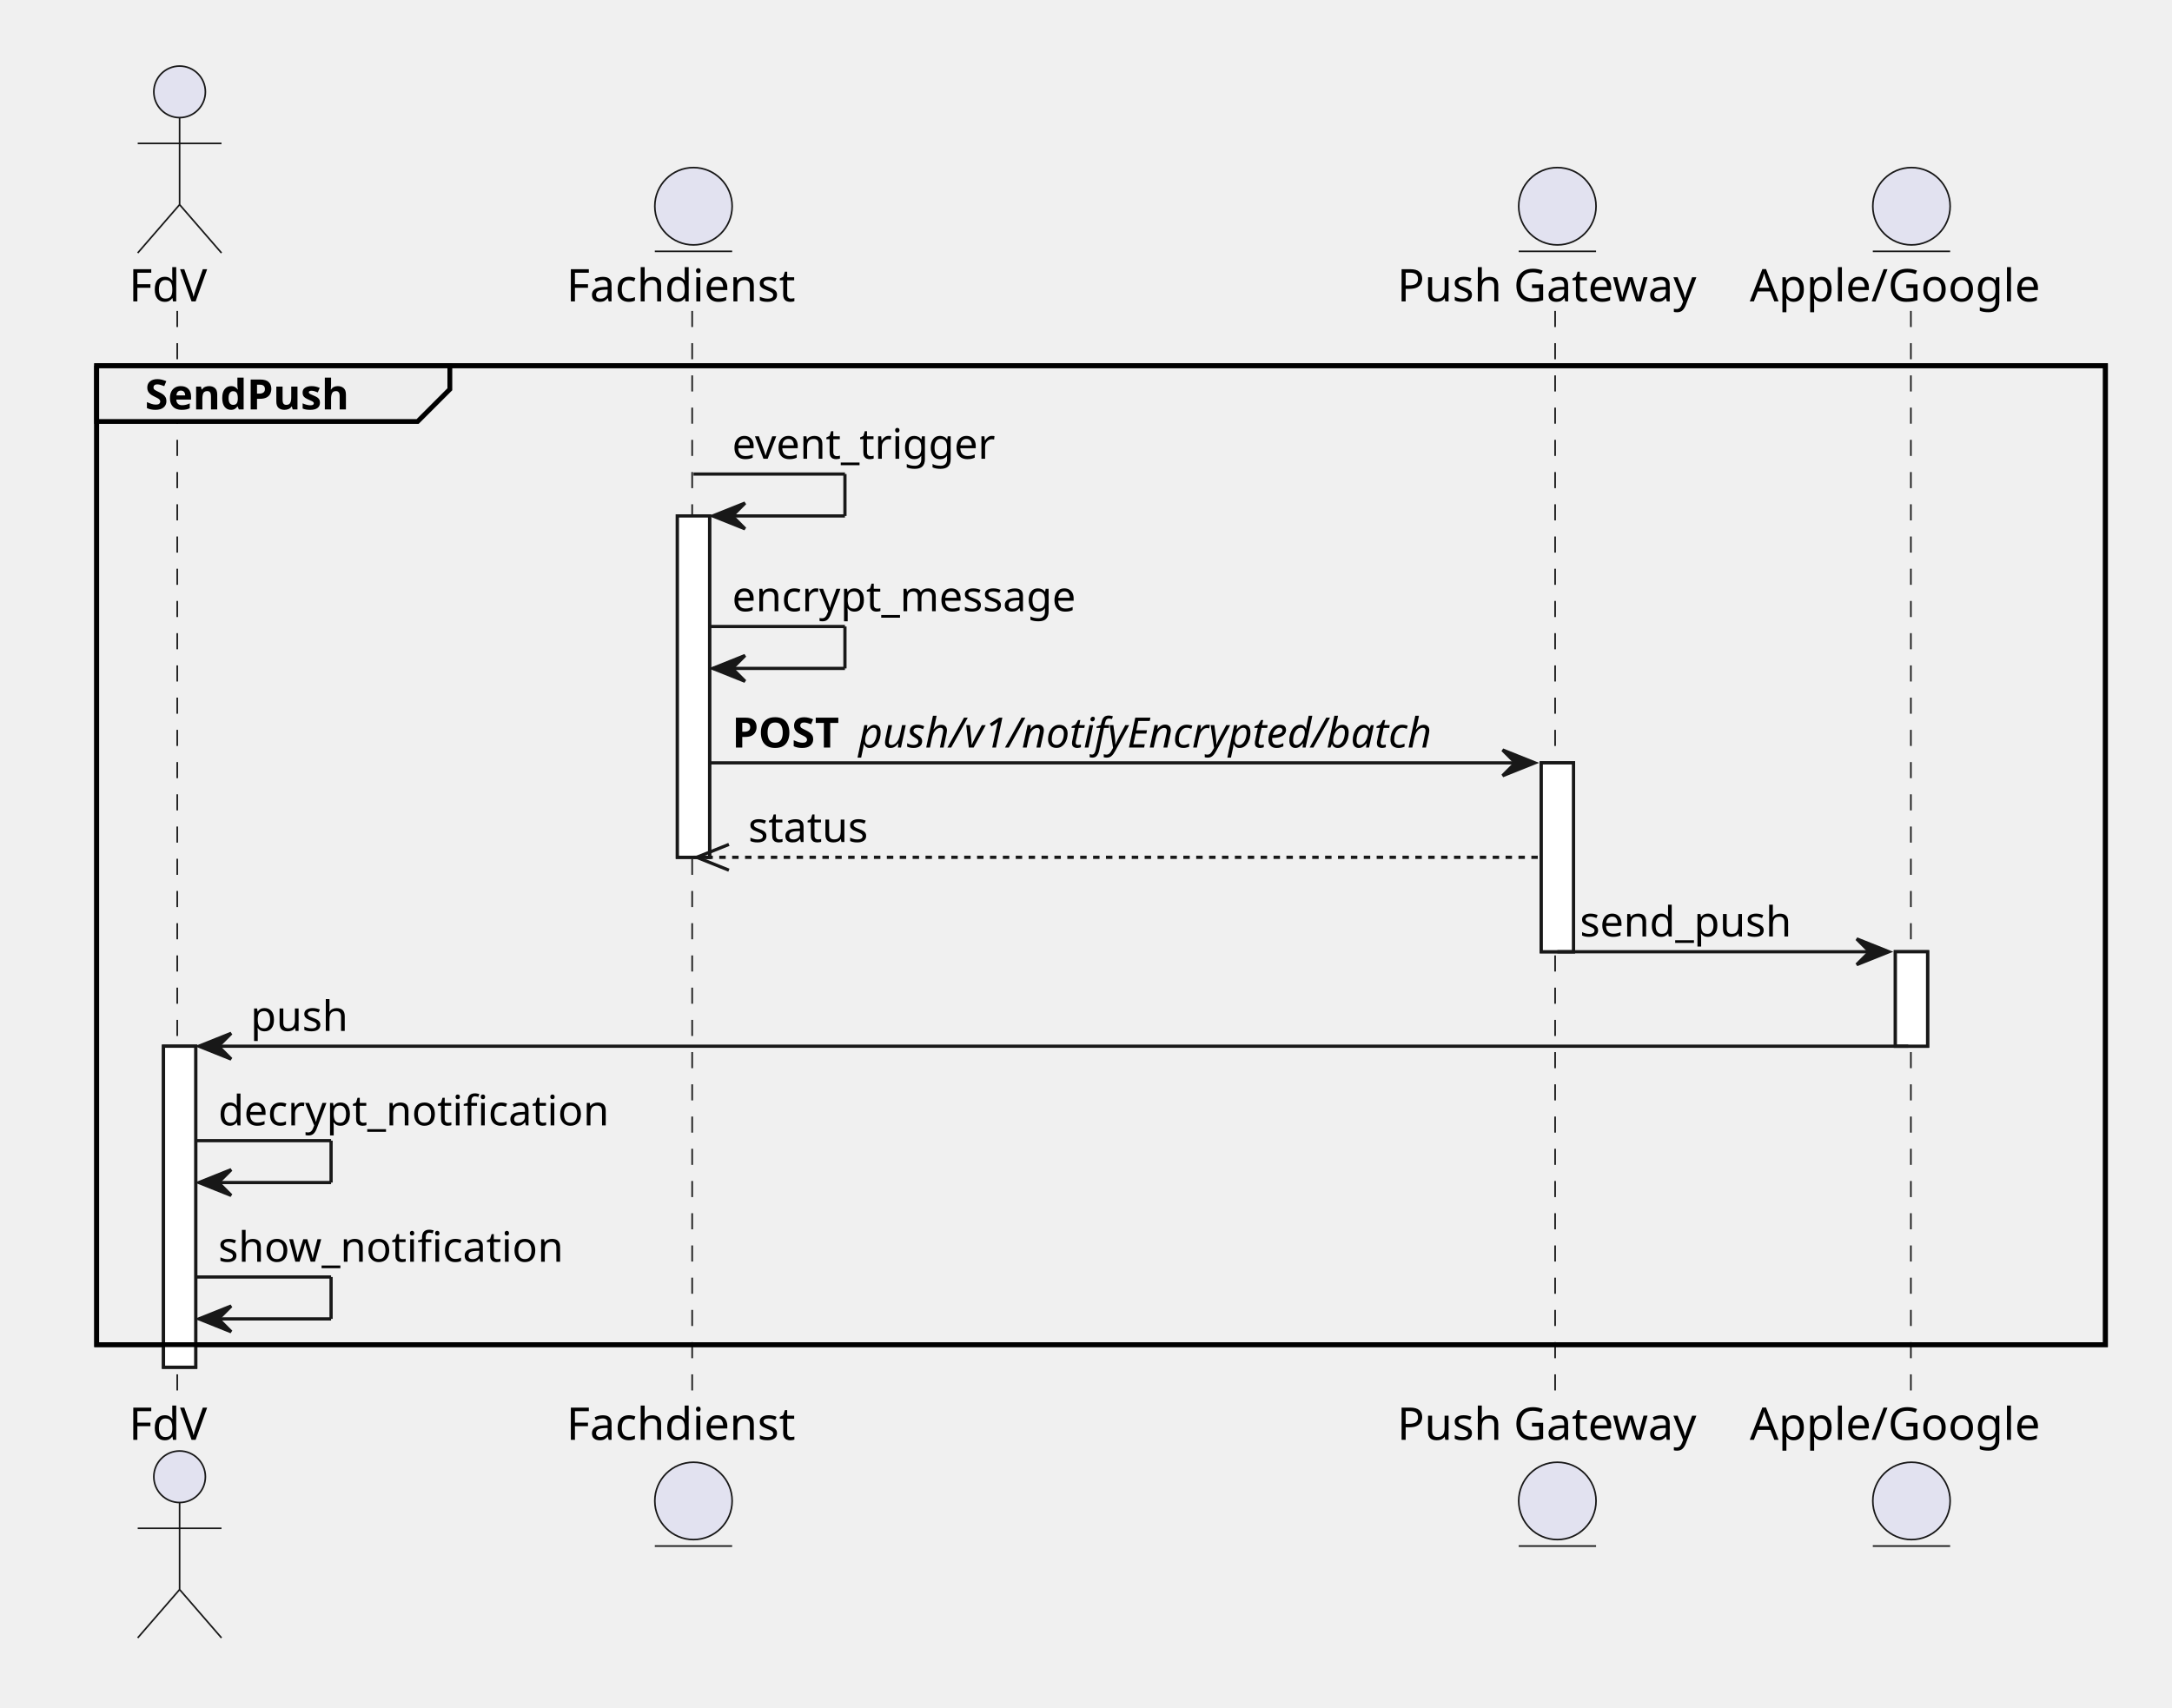
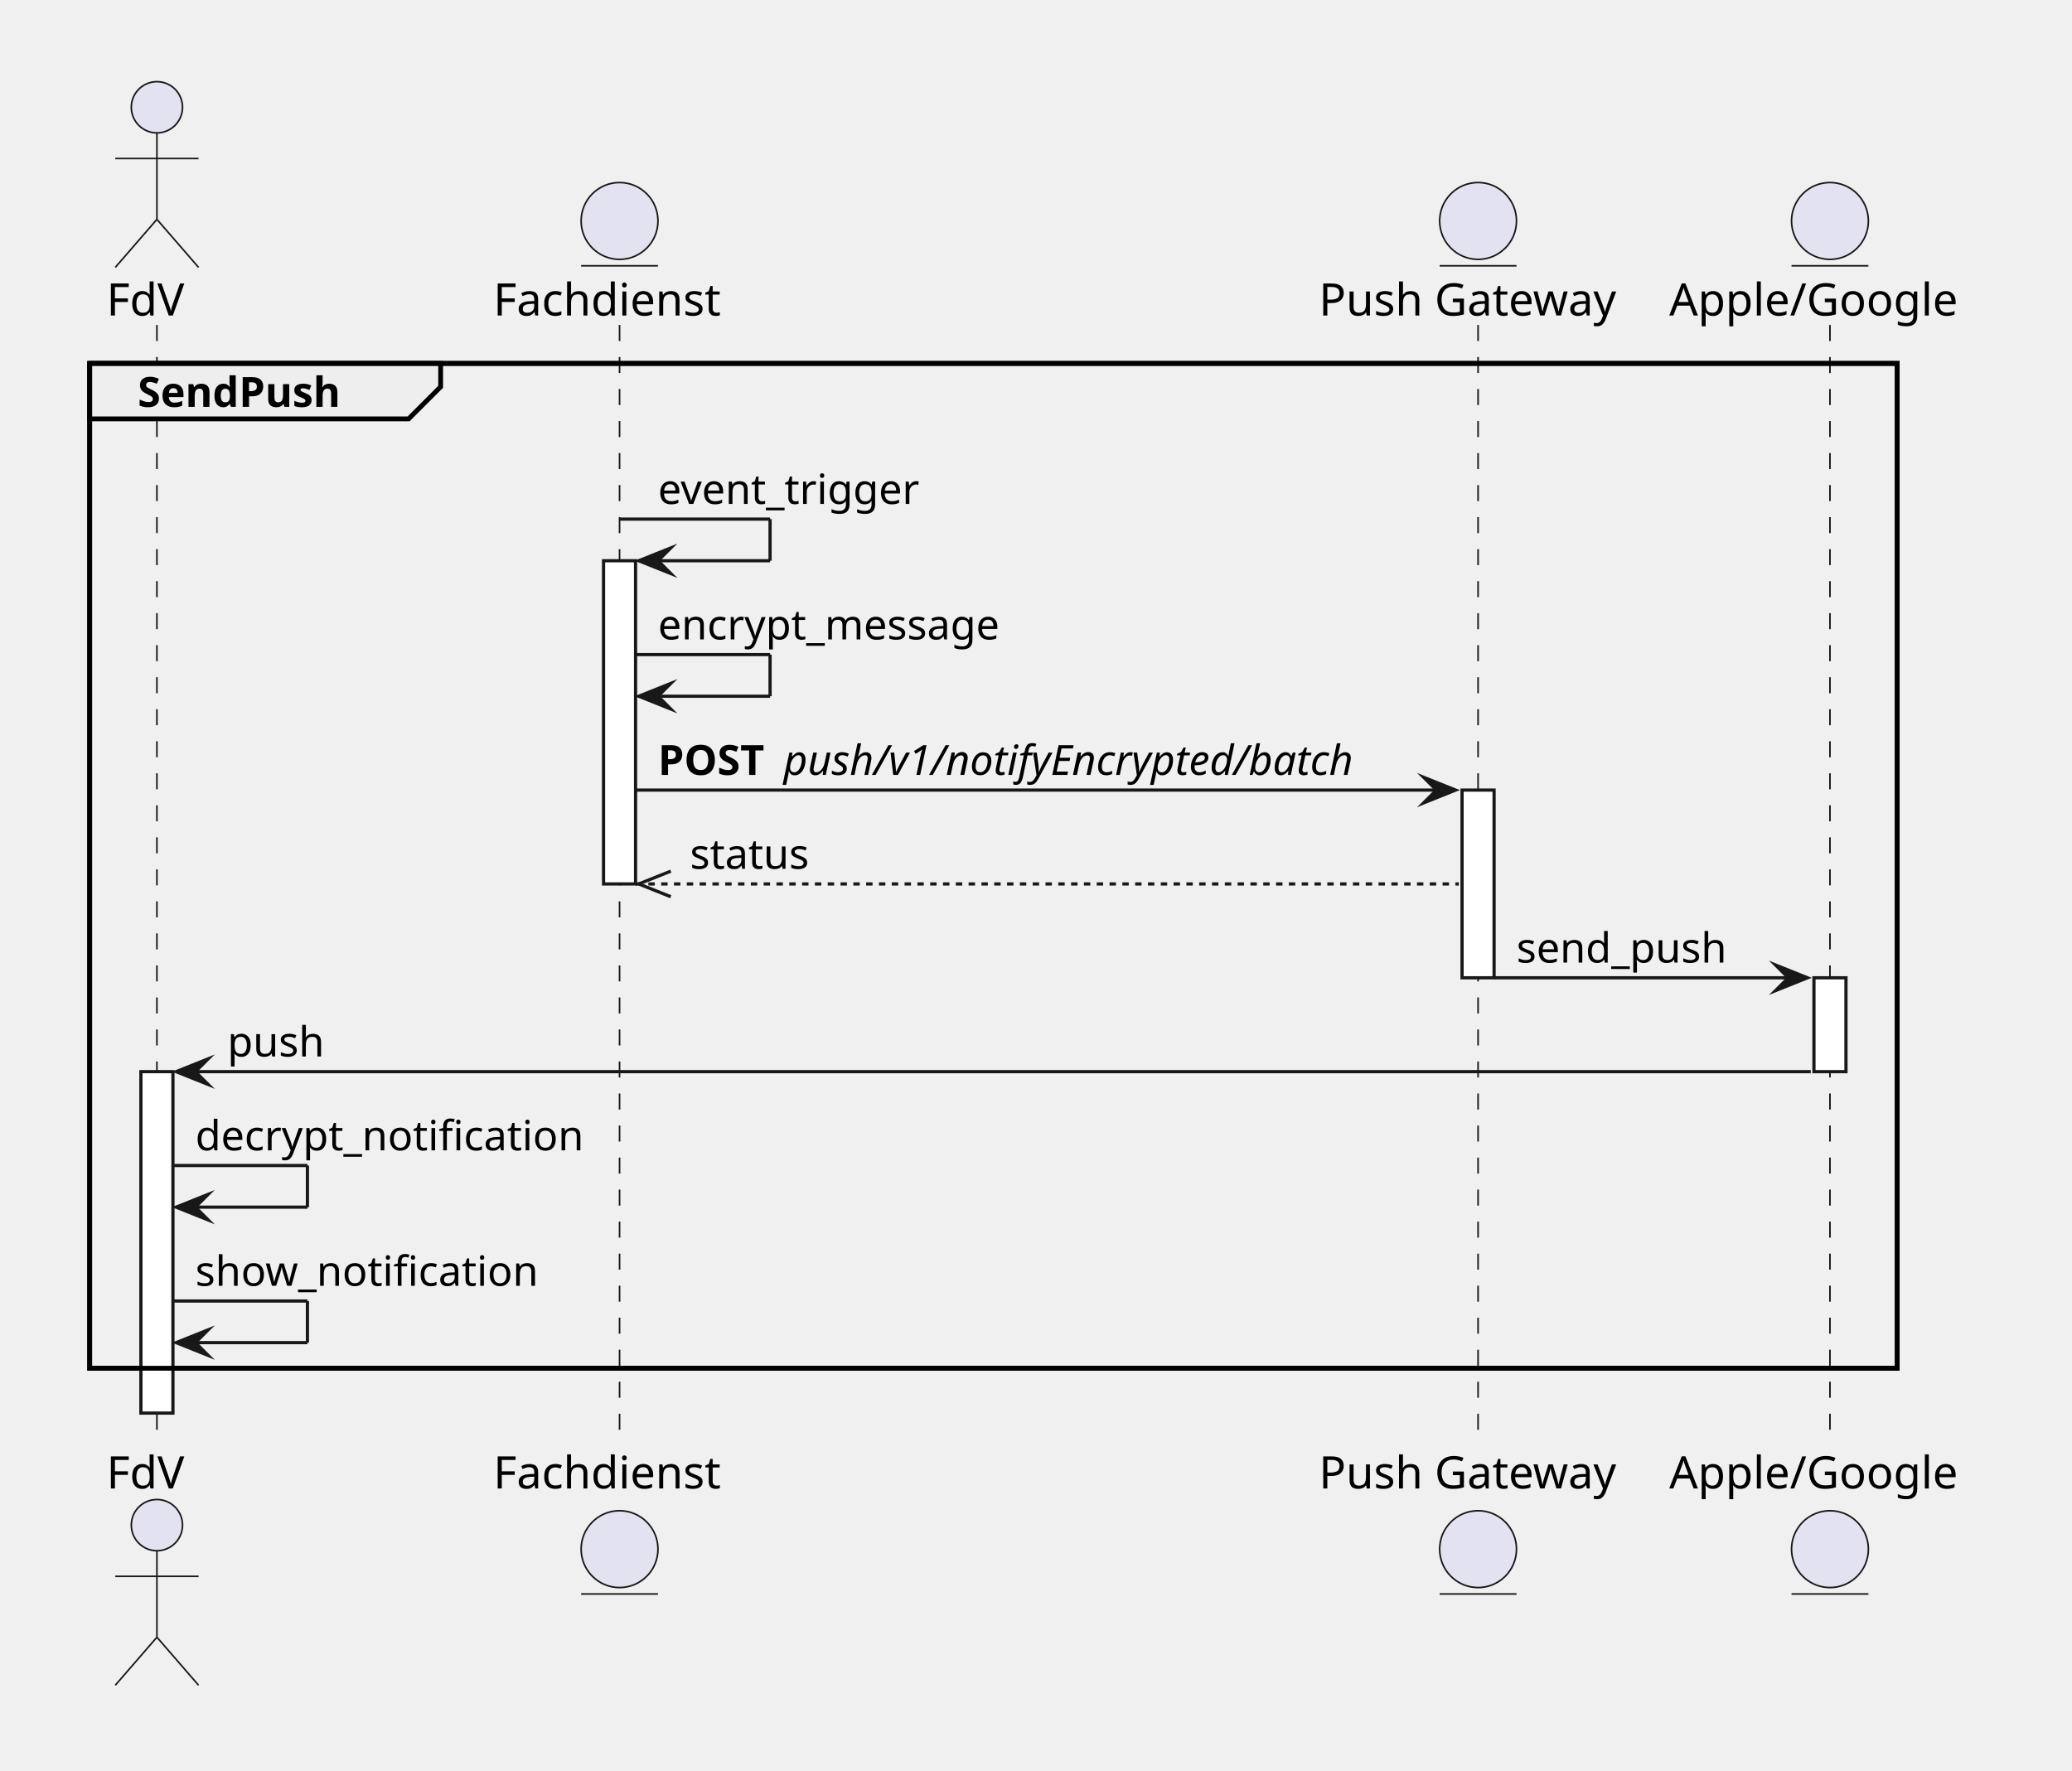
- <svg xmlns="http://www.w3.org/2000/svg" contentStyleType="text/css" data-diagram-type="SEQUENCE" height="530px" preserveAspectRatio="none" style="width:674px;height:530px;background:#FFFFFF;" version="1.1" viewBox="0 0 674 530" width="674px" zoomAndPan="magnify">
+ <svg xmlns="http://www.w3.org/2000/svg" version="1.1" data-diagram-type="SEQUENCE" style="width:647px;height:553px;background:#FFFFFF;" width="647px" height="553px" viewBox="0 0 647 553" zoomAndPan="magnify" preserveAspectRatio="none" contentStyleType="text/css">
  <defs />
-   <g>
+   <g font-family="sans-serif" lengthAdjust="spacing">
+     <rect x="28" y="113.488" width="564.421" height="313.795" fill="none" style="stroke:#000;stroke-width:1.5;" />
    <g>
-       <rect fill="#FFFFFF" height="99.621" style="stroke:#181818;stroke-width:1;" width="10" x="50.735" y="324.662" />
+       <rect x="45.5" y="101.488" width="8" height="349.795" fill="#000" fill-opacity="0" />
+       <line x1="49" y1="101.488" x2="49" y2="451.283" style="stroke:#181818;stroke-width:0.5;stroke-dasharray:5,5;" />
    </g>
    <g>
-       <rect fill="#FFFFFF" height="105.932" style="stroke:#181818;stroke-width:1;" width="10" x="210.197" y="160.109" />
+       <rect x="44" y="334.662" width="10" height="106.621" fill="#FFF" style="stroke:#181818;stroke-width:1;" />
    </g>
    <g>
-       <rect fill="#FFFFFF" height="58.621" style="stroke:#181818;stroke-width:1;" width="10" x="478.275" y="236.731" />
+       <rect x="189.961" y="101.488" width="8" height="349.795" fill="#000" fill-opacity="0" />
+       <line x1="193.461" y1="101.488" x2="193.461" y2="451.283" style="stroke:#181818;stroke-width:0.5;stroke-dasharray:5,5;" />
    </g>
    <g>
-       <rect fill="#FFFFFF" height="29.311" style="stroke:#181818;stroke-width:1;" width="10" x="588.156" y="295.352" />
-     </g>
-     <rect fill="none" height="303.795" style="stroke:#000000;stroke-width:1.5;" width="623.338" x="30" y="113.488" />
-     <g class="participant-lifeline" data-entity-uid="part1" data-qualified-name="App" id="part1-lifeline">
-       <g>
-         <rect fill="#000000" fill-opacity="0" height="337.795" width="8" x="51.735" y="96.488" />
-         <line style="stroke:#181818;stroke-width:0.5;stroke-dasharray:5,5;" x1="55" x2="55" y1="96.488" y2="434.283" />
-       </g>
-     </g>
-     <g class="participant-lifeline" data-entity-uid="part2" data-qualified-name="Fachdienst" id="part2-lifeline">
-       <g>
-         <rect fill="#000000" fill-opacity="0" height="337.795" width="8" x="211.197" y="96.488" />
-         <line style="stroke:#181818;stroke-width:0.5;stroke-dasharray:5,5;" x1="214.789" x2="214.789" y1="96.488" y2="434.283" />
-       </g>
-     </g>
-     <g class="participant-lifeline" data-entity-uid="part3" data-qualified-name="NotificationService" id="part3-lifeline">
-       <g>
-         <rect fill="#000000" fill-opacity="0" height="337.795" width="8" x="479.275" y="96.488" />
-         <line style="stroke:#181818;stroke-width:0.5;stroke-dasharray:5,5;" x1="482.575" x2="482.575" y1="96.488" y2="434.283" />
-       </g>
-     </g>
-     <g class="participant-lifeline" data-entity-uid="part4" data-qualified-name="NotificationProvider" id="part4-lifeline">
-       <g>
-         <rect fill="#000000" fill-opacity="0" height="337.795" width="8" x="589.156" y="96.488" />
-         <line style="stroke:#181818;stroke-width:0.5;stroke-dasharray:5,5;" x1="592.975" x2="592.975" y1="96.488" y2="434.283" />
-       </g>
-     </g>
-     <g class="participant participant-head" data-entity-uid="part1" data-qualified-name="App" id="part1-head">
-       <text fill="#000000" font-family="sans-serif" font-size="14" lengthAdjust="spacing" textLength="25.471" x="40" y="93.535">FdV</text>
-       <ellipse cx="55.735" cy="28.5" fill="#E2E2F0" rx="8" ry="8" style="stroke:#181818;stroke-width:0.5;" />
-       <path d="M55.735,36.5 L55.735,63.5 M42.735,44.5 L68.735,44.5 M55.735,63.5 L42.735,78.5 M55.735,63.5 L68.735,78.5" fill="none" style="stroke:#181818;stroke-width:0.5;" />
-     </g>
-     <g class="participant participant-tail" data-entity-uid="part1" data-qualified-name="App" id="part1-tail">
-       <text fill="#000000" font-family="sans-serif" font-size="14" lengthAdjust="spacing" textLength="25.471" x="40" y="446.818">FdV</text>
-       <ellipse cx="55.735" cy="458.272" fill="#E2E2F0" rx="8" ry="8" style="stroke:#181818;stroke-width:0.5;" />
-       <path d="M55.735,466.272 L55.735,493.272 M42.735,474.272 L68.735,474.272 M55.735,493.272 L42.735,508.272 M55.735,493.272 L68.735,508.272" fill="none" style="stroke:#181818;stroke-width:0.5;" />
-     </g>
-     <g class="participant participant-head" data-entity-uid="part2" data-qualified-name="Fachdienst" id="part2-head">
-       <text fill="#000000" font-family="sans-serif" font-size="14" lengthAdjust="spacing" textLength="72.816" x="175.789" y="93.535">Fachdienst</text>
-       <ellipse cx="215.197" cy="64" fill="#E2E2F0" rx="12" ry="12" style="stroke:#181818;stroke-width:0.5;" />
-       <line style="stroke:#181818;stroke-width:0.5;" x1="203.197" x2="227.197" y1="78" y2="78" />
-     </g>
-     <g class="participant participant-tail" data-entity-uid="part2" data-qualified-name="Fachdienst" id="part2-tail">
-       <text fill="#000000" font-family="sans-serif" font-size="14" lengthAdjust="spacing" textLength="72.816" x="175.789" y="446.818">Fachdienst</text>
-       <ellipse cx="215.197" cy="465.772" fill="#E2E2F0" rx="12" ry="12" style="stroke:#181818;stroke-width:0.5;" />
-       <line style="stroke:#181818;stroke-width:0.5;" x1="203.197" x2="227.197" y1="479.772" y2="479.772" />
-     </g>
-     <g class="participant participant-head" data-entity-uid="part3" data-qualified-name="NotificationService" id="part3-head">
-       <text fill="#000000" font-family="sans-serif" font-size="14" lengthAdjust="spacing" textLength="93.399" x="433.575" y="93.535">Push Gateway</text>
-       <ellipse cx="483.275" cy="64" fill="#E2E2F0" rx="12" ry="12" style="stroke:#181818;stroke-width:0.5;" />
-       <line style="stroke:#181818;stroke-width:0.5;" x1="471.275" x2="495.275" y1="78" y2="78" />
-     </g>
-     <g class="participant participant-tail" data-entity-uid="part3" data-qualified-name="NotificationService" id="part3-tail">
-       <text fill="#000000" font-family="sans-serif" font-size="14" lengthAdjust="spacing" textLength="93.399" x="433.575" y="446.818">Push Gateway</text>
-       <ellipse cx="483.275" cy="465.772" fill="#E2E2F0" rx="12" ry="12" style="stroke:#181818;stroke-width:0.5;" />
-       <line style="stroke:#181818;stroke-width:0.5;" x1="471.275" x2="495.275" y1="479.772" y2="479.772" />
-     </g>
-     <g class="participant participant-head" data-entity-uid="part4" data-qualified-name="NotificationProvider" id="part4-head">
-       <text fill="#000000" font-family="sans-serif" font-size="14" lengthAdjust="spacing" textLength="94.363" x="542.975" y="93.535">Apple/Google</text>
-       <ellipse cx="593.156" cy="64" fill="#E2E2F0" rx="12" ry="12" style="stroke:#181818;stroke-width:0.5;" />
-       <line style="stroke:#181818;stroke-width:0.5;" x1="581.156" x2="605.156" y1="78" y2="78" />
-     </g>
-     <g class="participant participant-tail" data-entity-uid="part4" data-qualified-name="NotificationProvider" id="part4-tail">
-       <text fill="#000000" font-family="sans-serif" font-size="14" lengthAdjust="spacing" textLength="94.363" x="542.975" y="446.818">Apple/Google</text>
-       <ellipse cx="593.156" cy="465.772" fill="#E2E2F0" rx="12" ry="12" style="stroke:#181818;stroke-width:0.5;" />
-       <line style="stroke:#181818;stroke-width:0.5;" x1="581.156" x2="605.156" y1="479.772" y2="479.772" />
+       <rect x="188.461" y="175.109" width="10" height="100.932" fill="#FFF" style="stroke:#181818;stroke-width:1;" />
    </g>
    <g>
-       <rect fill="#FFFFFF" height="99.621" style="stroke:#181818;stroke-width:1;" width="10" x="50.735" y="324.662" />
+       <rect x="458.04" y="101.488" width="8" height="349.795" fill="#000" fill-opacity="0" />
+       <line x1="461.54" y1="101.488" x2="461.54" y2="451.283" style="stroke:#181818;stroke-width:0.5;stroke-dasharray:5,5;" />
    </g>
    <g>
-       <rect fill="#FFFFFF" height="105.932" style="stroke:#181818;stroke-width:1;" width="10" x="210.197" y="160.109" />
+       <rect x="456.54" y="246.73" width="10" height="58.621" fill="#FFF" style="stroke:#181818;stroke-width:1;" />
    </g>
    <g>
-       <rect fill="#FFFFFF" height="58.621" style="stroke:#181818;stroke-width:1;" width="10" x="478.275" y="236.731" />
+       <rect x="567.921" y="101.488" width="8" height="349.795" fill="#000" fill-opacity="0" />
+       <line x1="571.421" y1="101.488" x2="571.421" y2="451.283" style="stroke:#181818;stroke-width:0.5;stroke-dasharray:5,5;" />
    </g>
    <g>
-       <rect fill="#FFFFFF" height="29.311" style="stroke:#181818;stroke-width:1;" width="10" x="588.156" y="295.352" />
+       <rect x="566.421" y="305.352" width="10" height="29.311" fill="#FFF" style="stroke:#181818;stroke-width:1;" />
    </g>
-     <path d="M30,113.488 L139.594,113.488 L139.594,120.799 L129.594,130.799 L30,130.799 L30,113.488" fill="#EEEEEE" style="stroke:#000000;stroke-width:1.5;" />
-     <rect fill="none" height="303.795" style="stroke:#000000;stroke-width:1.5;" width="623.338" x="30" y="113.488" />
-     <text fill="#000000" font-family="sans-serif" font-size="13" font-weight="bold" lengthAdjust="spacing" textLength="64.594" x="45" y="127.057">SendPush</text>
-     <g class="message" data-entity-1="part2" data-entity-2="part2" id="msg1">
-       <line style="stroke:#181818;stroke-width:1;" x1="215.197" x2="262.197" y1="147.109" y2="147.109" />
-       <line style="stroke:#181818;stroke-width:1;" x1="262.197" x2="262.197" y1="147.109" y2="160.109" />
-       <line style="stroke:#181818;stroke-width:1;" x1="221.197" x2="262.197" y1="160.109" y2="160.109" />
-       <polygon fill="#181818" points="231.197,156.109,221.197,160.109,231.197,164.109,227.197,160.109" style="stroke:#181818;stroke-width:1;" />
-       <text fill="#000000" font-family="sans-serif" font-size="13" lengthAdjust="spacing" textLength="83.357" x="227.197" y="142.367">event_trigger</text>
-     </g>
-     <g class="message" data-entity-1="part2" data-entity-2="part2" id="msg2">
-       <line style="stroke:#181818;stroke-width:1;" x1="220.197" x2="262.197" y1="194.42" y2="194.42" />
-       <line style="stroke:#181818;stroke-width:1;" x1="262.197" x2="262.197" y1="194.42" y2="207.42" />
-       <line style="stroke:#181818;stroke-width:1;" x1="221.197" x2="262.197" y1="207.42" y2="207.42" />
-       <polygon fill="#181818" points="231.197,203.42,221.197,207.42,231.197,211.42,227.197,207.42" style="stroke:#181818;stroke-width:1;" />
-       <text fill="#000000" font-family="sans-serif" font-size="13" lengthAdjust="spacing" textLength="108.786" x="227.197" y="189.678">encrypt_message</text>
-     </g>
-     <g class="message" data-entity-1="part2" data-entity-2="part3" id="msg3">
-       <polygon fill="#181818" points="466.275,232.731,476.275,236.731,466.275,240.731,470.275,236.731" style="stroke:#181818;stroke-width:1;" />
-       <line style="stroke:#181818;stroke-width:1;" x1="220.197" x2="472.275" y1="236.731" y2="236.731" />
-       <text fill="#000000" font-family="sans-serif" font-size="13" font-weight="bold" lengthAdjust="spacing" textLength="35.071" x="227.197" y="231.988">POST</text>
-       <text fill="#000000" font-family="sans-serif" font-size="13" lengthAdjust="spacing" textLength="4.113" x="262.268" y="231.988"> </text>
-       <text fill="#000000" font-family="sans-serif" font-size="13" font-style="italic" lengthAdjust="spacing" textLength="199.894" x="266.381" y="231.988">push/v1/notifyEncrypted/batch</text>
-     </g>
-     <g class="message" data-entity-1="part3" data-entity-2="part2" id="msg4">
-       <line style="stroke:#181818;stroke-width:1;" x1="216.197" x2="226.197" y1="266.041" y2="262.041" />
-       <line style="stroke:#181818;stroke-width:1;" x1="216.197" x2="226.197" y1="266.041" y2="270.041" />
-       <line style="stroke:#181818;stroke-width:1;stroke-dasharray:2,2;" x1="215.197" x2="477.275" y1="266.041" y2="266.041" />
-       <text fill="#000000" font-family="sans-serif" font-size="13" lengthAdjust="spacing" textLength="38.226" x="232.197" y="261.299">status</text>
-     </g>
-     <g class="message" data-entity-1="part3" data-entity-2="part4" id="msg5">
-       <polygon fill="#181818" points="576.156,291.352,586.156,295.352,576.156,299.352,580.156,295.352" style="stroke:#181818;stroke-width:1;" />
-       <line style="stroke:#181818;stroke-width:1;" x1="483.275" x2="582.156" y1="295.352" y2="295.352" />
-       <text fill="#000000" font-family="sans-serif" font-size="13" lengthAdjust="spacing" textLength="67.564" x="490.275" y="290.609">send_push</text>
-     </g>
-     <g class="message" data-entity-1="part4" data-entity-2="part1" id="msg6">
-       <polygon fill="#181818" points="71.735,320.662,61.735,324.662,71.735,328.662,67.735,324.662" style="stroke:#181818;stroke-width:1;" />
-       <line style="stroke:#181818;stroke-width:1;" x1="65.735" x2="592.156" y1="324.662" y2="324.662" />
-       <text fill="#000000" font-family="sans-serif" font-size="13" lengthAdjust="spacing" textLength="30.945" x="77.735" y="319.92">push</text>
-     </g>
-     <g class="message" data-entity-1="part1" data-entity-2="part1" id="msg7">
-       <line style="stroke:#181818;stroke-width:1;" x1="60.735" x2="102.735" y1="353.973" y2="353.973" />
-       <line style="stroke:#181818;stroke-width:1;" x1="102.735" x2="102.735" y1="353.973" y2="366.973" />
-       <line style="stroke:#181818;stroke-width:1;" x1="61.735" x2="102.735" y1="366.973" y2="366.973" />
-       <polygon fill="#181818" points="71.735,362.973,61.735,366.973,71.735,370.973,67.735,366.973" style="stroke:#181818;stroke-width:1;" />
-       <text fill="#000000" font-family="sans-serif" font-size="13" lengthAdjust="spacing" textLength="125.461" x="67.735" y="349.231">decrypt_notification</text>
-     </g>
-     <g class="message" data-entity-1="part1" data-entity-2="part1" id="msg8">
-       <line style="stroke:#181818;stroke-width:1;" x1="60.735" x2="102.735" y1="396.283" y2="396.283" />
-       <line style="stroke:#181818;stroke-width:1;" x1="102.735" x2="102.735" y1="396.283" y2="409.283" />
-       <line style="stroke:#181818;stroke-width:1;" x1="61.735" x2="102.735" y1="409.283" y2="409.283" />
-       <polygon fill="#181818" points="71.735,405.283,61.735,409.283,71.735,413.283,67.735,409.283" style="stroke:#181818;stroke-width:1;" />
-       <text fill="#000000" font-family="sans-serif" font-size="13" lengthAdjust="spacing" textLength="110.919" x="67.735" y="391.541">show_notification</text>
-     </g>
+     <text x="33.265" y="98.535" fill="#000" font-size="14" textLength="25.471">FdV</text>
+     <ellipse cx="49" cy="33.5" rx="8" ry="8" fill="#E2E2F0" style="stroke:#181818;stroke-width:0.5;" />
+     <path d="M49,41.5 L49,68.5 M36,49.5 L62,49.5 M49,68.5 L36,83.5 M49,68.5 L62,83.5" style="stroke:#181818;stroke-width:0.5;" fill="none" />
+     <text x="154.053" y="98.535" fill="#000" font-size="14" textLength="72.816">Fachdienst</text>
+     <ellipse cx="193.461" cy="69" rx="12" ry="12" fill="#E2E2F0" style="stroke:#181818;stroke-width:0.5;" />
+     <line x1="181.461" y1="83" x2="205.461" y2="83" style="stroke:#181818;stroke-width:0.5;" />
+     <text x="411.84" y="98.535" fill="#000" font-size="14" textLength="93.399">Push Gateway</text>
+     <ellipse cx="461.54" cy="69" rx="12" ry="12" fill="#E2E2F0" style="stroke:#181818;stroke-width:0.5;" />
+     <line x1="449.54" y1="83" x2="473.54" y2="83" style="stroke:#181818;stroke-width:0.5;" />
+     <text x="521.239" y="98.535" fill="#000" font-size="14" textLength="94.363">Apple/Google</text>
+     <ellipse cx="571.421" cy="69" rx="12" ry="12" fill="#E2E2F0" style="stroke:#181818;stroke-width:0.5;" />
+     <line x1="559.421" y1="83" x2="583.421" y2="83" style="stroke:#181818;stroke-width:0.5;" />
+     <text x="33.265" y="464.818" fill="#000" font-size="14" textLength="25.471">FdV</text>
+     <ellipse cx="49" cy="476.271" rx="8" ry="8" fill="#E2E2F0" style="stroke:#181818;stroke-width:0.5;" />
+     <path d="M49,484.271 L49,511.271 M36,492.271 L62,492.271 M49,511.271 L36,526.271 M49,511.271 L62,526.271" style="stroke:#181818;stroke-width:0.5;" fill="none" />
+     <text x="154.053" y="464.818" fill="#000" font-size="14" textLength="72.816">Fachdienst</text>
+     <ellipse cx="193.461" cy="483.771" rx="12" ry="12" fill="#E2E2F0" style="stroke:#181818;stroke-width:0.5;" />
+     <line x1="181.461" y1="497.771" x2="205.461" y2="497.771" style="stroke:#181818;stroke-width:0.5;" />
+     <text x="411.84" y="464.818" fill="#000" font-size="14" textLength="93.399">Push Gateway</text>
+     <ellipse cx="461.54" cy="483.771" rx="12" ry="12" fill="#E2E2F0" style="stroke:#181818;stroke-width:0.5;" />
+     <line x1="449.54" y1="497.771" x2="473.54" y2="497.771" style="stroke:#181818;stroke-width:0.5;" />
+     <text x="521.239" y="464.818" fill="#000" font-size="14" textLength="94.363">Apple/Google</text>
+     <ellipse cx="571.421" cy="483.771" rx="12" ry="12" fill="#E2E2F0" style="stroke:#181818;stroke-width:0.5;" />
+     <line x1="559.421" y1="497.771" x2="583.421" y2="497.771" style="stroke:#181818;stroke-width:0.5;" />
+     <path d="M28,113.488 L137.594,113.488 L137.594,120.799 L127.594,130.799 L28,130.799 L28,113.488" style="stroke:#000;stroke-width:1.5;" fill="#EEE" />
+     <rect x="28" y="113.488" width="564.421" height="313.795" fill="none" style="stroke:#000;stroke-width:1.5;" />
+     <text x="43" y="127.057" fill="#000" font-size="13" textLength="64.594" font-weight="700">SendPush</text>
+     <line x1="193.461" y1="162.109" x2="240.461" y2="162.109" style="stroke:#181818;stroke-width:1;" />
+     <line x1="240.461" y1="162.109" x2="240.461" y2="175.109" style="stroke:#181818;stroke-width:1;" />
+     <line x1="199.461" y1="175.109" x2="240.461" y2="175.109" style="stroke:#181818;stroke-width:1;" />
+     <polygon points="209.461,171.109,199.461,175.109,209.461,179.109,205.461,175.109" fill="#181818" style="stroke:#181818;stroke-width:1;stroke-linejoin:miter;stroke-miterlimit:10;" />
+     <text x="205.461" y="157.367" fill="#000" font-size="13" textLength="83.357">event_trigger</text>
+     <line x1="198.461" y1="204.42" x2="240.461" y2="204.42" style="stroke:#181818;stroke-width:1;" />
+     <line x1="240.461" y1="204.42" x2="240.461" y2="217.42" style="stroke:#181818;stroke-width:1;" />
+     <line x1="199.461" y1="217.42" x2="240.461" y2="217.42" style="stroke:#181818;stroke-width:1;" />
+     <polygon points="209.461,213.42,199.461,217.42,209.461,221.42,205.461,217.42" fill="#181818" style="stroke:#181818;stroke-width:1;stroke-linejoin:miter;stroke-miterlimit:10;" />
+     <text x="205.461" y="199.678" fill="#000" font-size="13" textLength="108.786">encrypt_message</text>
+     <polygon points="444.54,242.73,454.54,246.73,444.54,250.73,448.54,246.73" fill="#181818" style="stroke:#181818;stroke-width:1;stroke-linejoin:miter;stroke-miterlimit:10;" />
+     <line x1="198.461" y1="246.73" x2="450.54" y2="246.73" style="stroke:#181818;stroke-width:1;" />
+     <text x="205.461" y="241.988" fill="#000" font-size="13" textLength="35.071" font-weight="700">POST</text>
+     <text x="240.532" y="241.988" fill="#000" font-size="13"> </text>
+     <text x="244.646" y="241.988" fill="#000" font-size="13" textLength="199.894" font-style="italic">push/v1/notifyEncrypted/batch</text>
+     <line x1="199.461" y1="276.041" x2="209.461" y2="272.041" style="stroke:#181818;stroke-width:1;" />
+     <line x1="199.461" y1="276.041" x2="209.461" y2="280.041" style="stroke:#181818;stroke-width:1;" />
+     <line x1="198.461" y1="276.041" x2="455.54" y2="276.041" style="stroke:#181818;stroke-width:1;stroke-dasharray:2,2;" />
+     <text x="215.461" y="271.299" fill="#000" font-size="13" textLength="38.226">status</text>
+     <polygon points="554.421,301.352,564.421,305.352,554.421,309.352,558.421,305.352" fill="#181818" style="stroke:#181818;stroke-width:1;stroke-linejoin:miter;stroke-miterlimit:10;" />
+     <line x1="466.54" y1="305.352" x2="560.421" y2="305.352" style="stroke:#181818;stroke-width:1;" />
+     <text x="473.54" y="300.609" fill="#000" font-size="13" textLength="67.564">send_push</text>
+     <polygon points="65,330.662,55,334.662,65,338.662,61,334.662" fill="#181818" style="stroke:#181818;stroke-width:1;stroke-linejoin:miter;stroke-miterlimit:10;" />
+     <line x1="59" y1="334.662" x2="565.421" y2="334.662" style="stroke:#181818;stroke-width:1;" />
+     <text x="71" y="329.92" fill="#000" font-size="13" textLength="30.945">push</text>
+     <line x1="54" y1="363.973" x2="96" y2="363.973" style="stroke:#181818;stroke-width:1;" />
+     <line x1="96" y1="363.973" x2="96" y2="376.973" style="stroke:#181818;stroke-width:1;" />
+     <line x1="55" y1="376.973" x2="96" y2="376.973" style="stroke:#181818;stroke-width:1;" />
+     <polygon points="65,372.973,55,376.973,65,380.973,61,376.973" fill="#181818" style="stroke:#181818;stroke-width:1;stroke-linejoin:miter;stroke-miterlimit:10;" />
+     <text x="61" y="359.23" fill="#000" font-size="13" textLength="125.461">decrypt_notification</text>
+     <line x1="54" y1="406.283" x2="96" y2="406.283" style="stroke:#181818;stroke-width:1;" />
+     <line x1="96" y1="406.283" x2="96" y2="419.283" style="stroke:#181818;stroke-width:1;" />
+     <line x1="55" y1="419.283" x2="96" y2="419.283" style="stroke:#181818;stroke-width:1;" />
+     <polygon points="65,415.283,55,419.283,65,423.283,61,419.283" fill="#181818" style="stroke:#181818;stroke-width:1;stroke-linejoin:miter;stroke-miterlimit:10;" />
+     <text x="61" y="401.541" fill="#000" font-size="13" textLength="110.919">show_notification</text>
  </g>
</svg>
